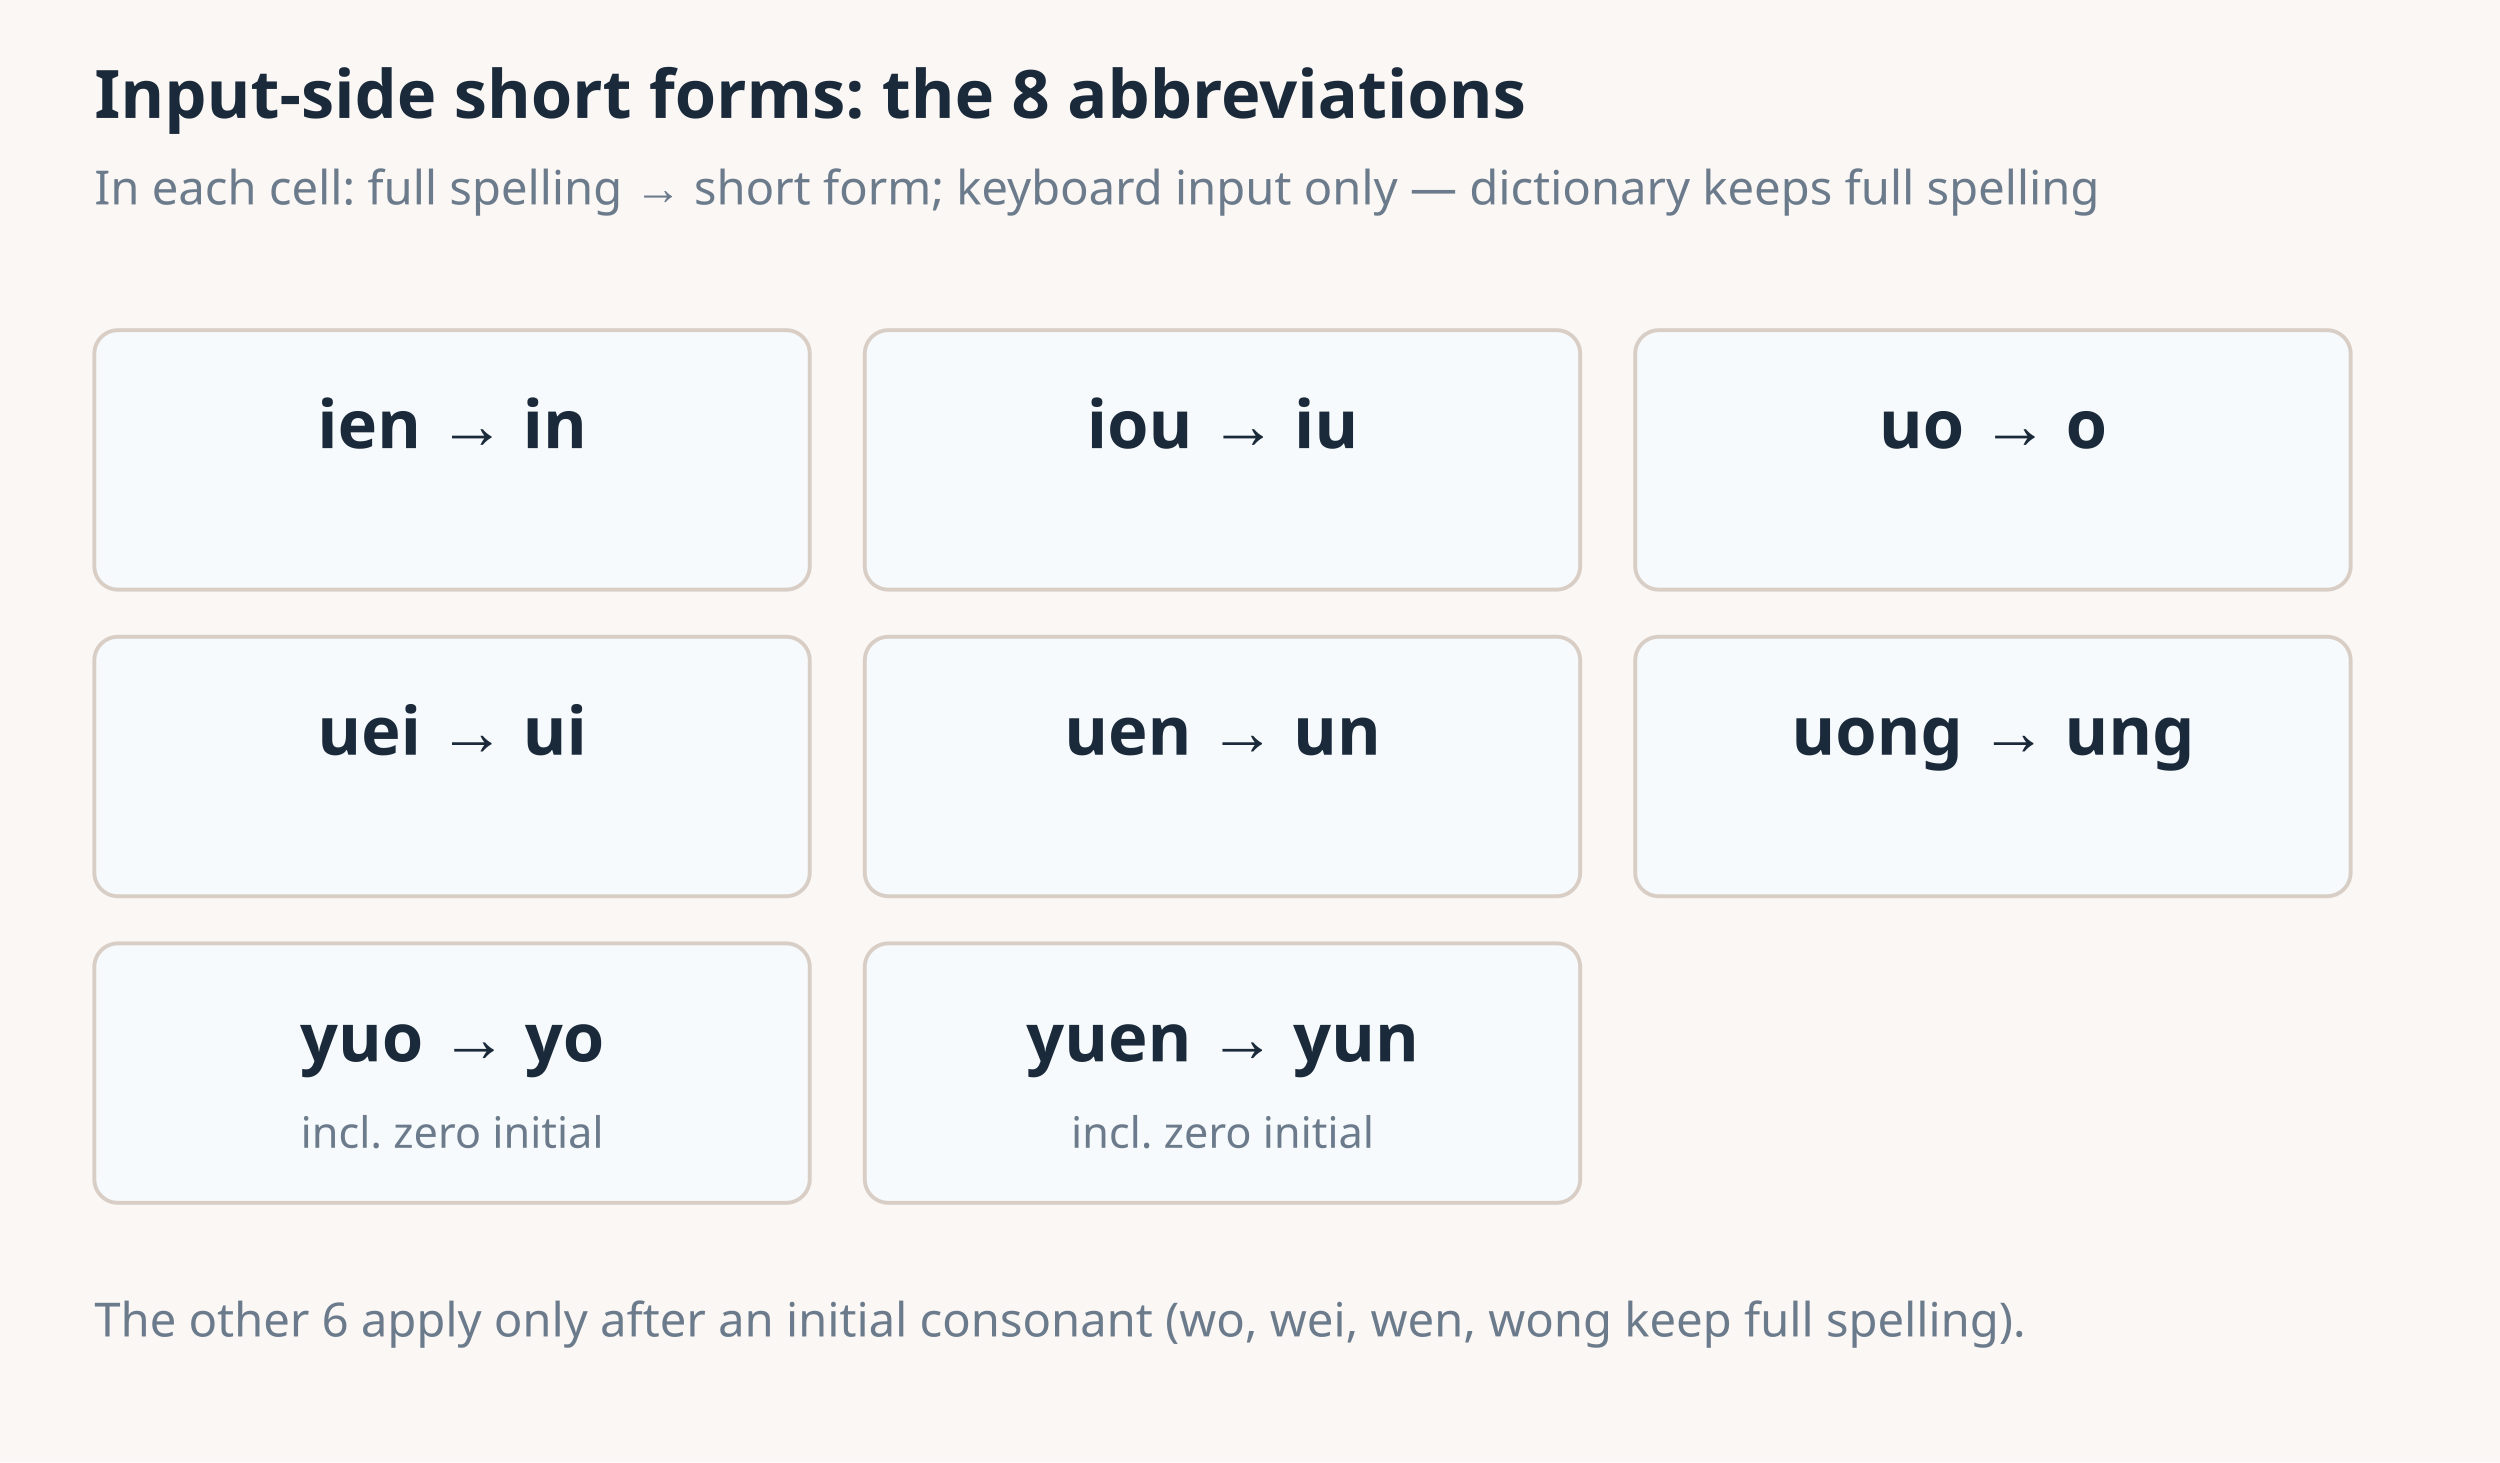
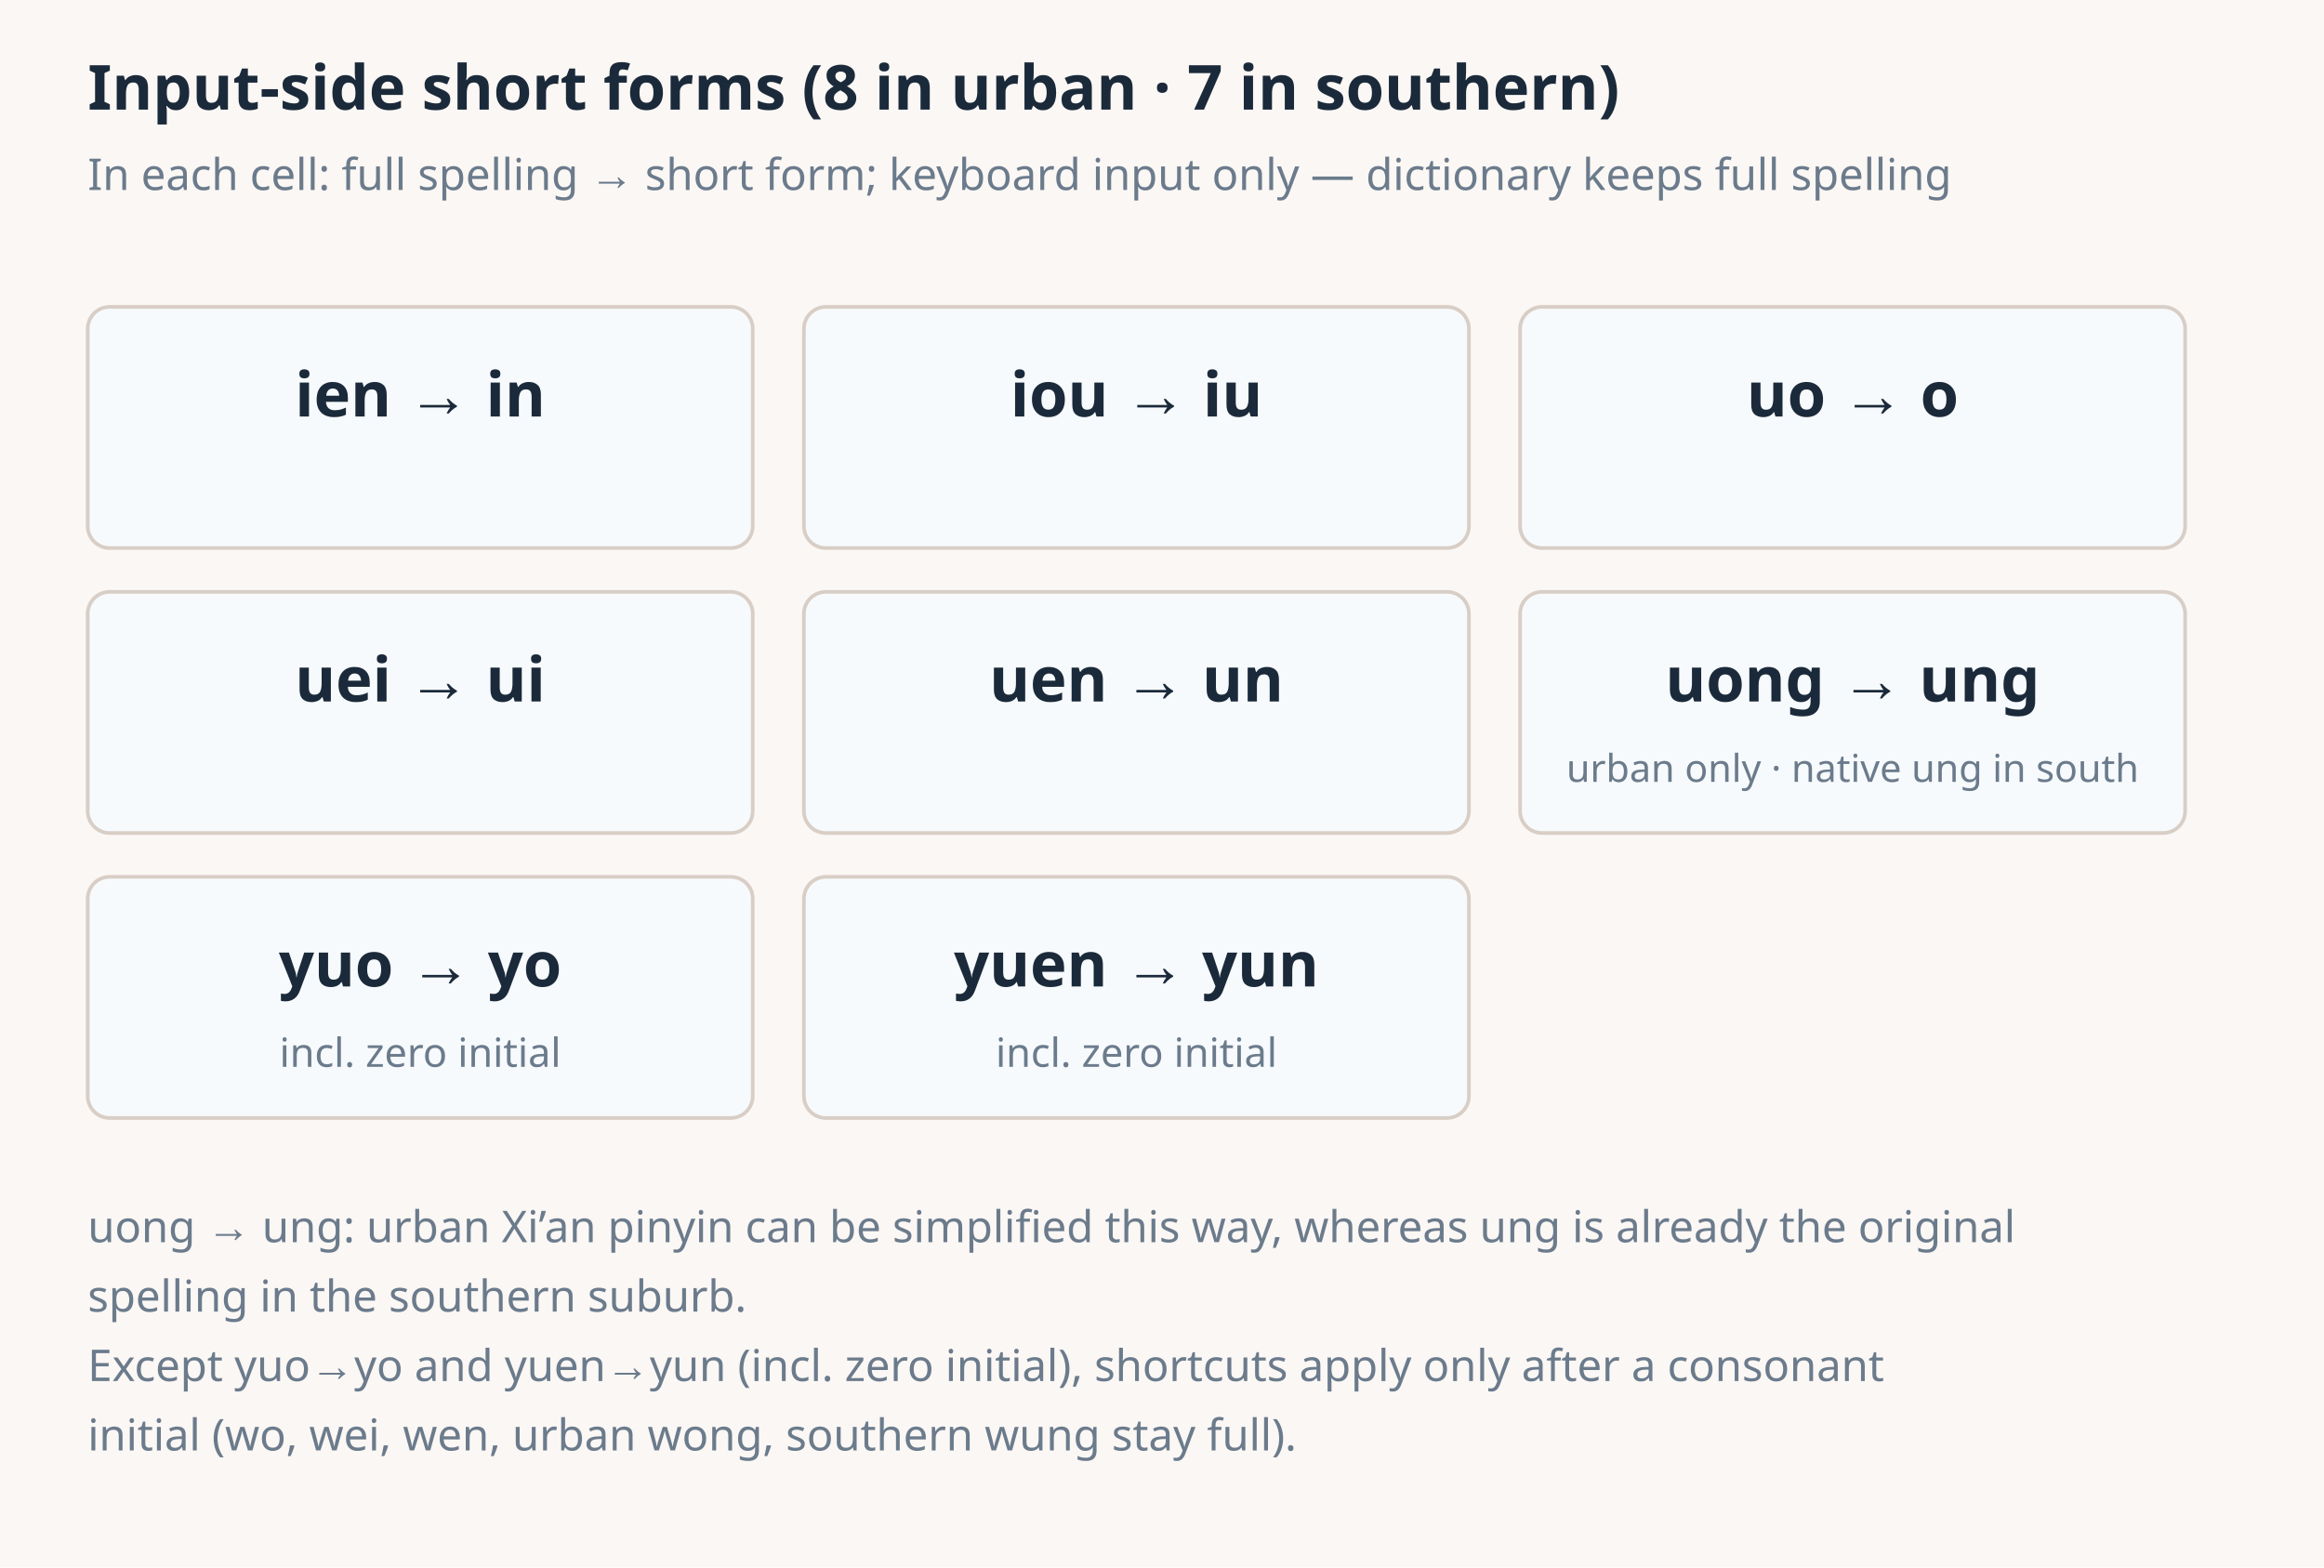
- <svg xmlns="http://www.w3.org/2000/svg" width="636" height="372" viewBox="0 0 636 372" font-family="'Noto Sans','Helvetica Neue',Arial,'Noto Sans SC',sans-serif">
-   <rect width="636" height="372" fill="#FBF7F4" />
-   <text x="24" y="30" font-size="17" fill="#1b2a3a" font-weight="bold" text-anchor="start">Input-side short forms: the 8 abbreviations</text>
+ <svg xmlns="http://www.w3.org/2000/svg" width="636" height="429" viewBox="0 0 636 429" font-family="'Noto Sans','Helvetica Neue',Arial,'Noto Sans SC',sans-serif">
+   <rect width="636" height="429" fill="#FBF7F4" />
+   <text x="24" y="30" font-size="17" fill="#1b2a3a" font-weight="bold" text-anchor="start">Input-side short forms (8 in urban · 7 in southern)</text>
  <text x="24" y="52" font-size="12" fill="#6b7b8c" font-weight="normal" text-anchor="start">In each cell: full spelling → short form; keyboard input only — dictionary keeps full spelling</text>
  <rect x="24" y="84" width="182" height="66" rx="6" fill="#f7fafc" stroke="#d8cec6" />
  <text x="115" y="114" font-size="17" fill="#1b2a3a" font-weight="bold" text-anchor="middle">ien → in</text>
  <rect x="220" y="84" width="182" height="66" rx="6" fill="#f7fafc" stroke="#d8cec6" />
  <text x="311" y="114" font-size="17" fill="#1b2a3a" font-weight="bold" text-anchor="middle">iou → iu</text>
  <rect x="416" y="84" width="182" height="66" rx="6" fill="#f7fafc" stroke="#d8cec6" />
  <text x="507" y="114" font-size="17" fill="#1b2a3a" font-weight="bold" text-anchor="middle">uo → o</text>
  <rect x="24" y="162" width="182" height="66" rx="6" fill="#f7fafc" stroke="#d8cec6" />
  <text x="115" y="192" font-size="17" fill="#1b2a3a" font-weight="bold" text-anchor="middle">uei → ui</text>
  <rect x="220" y="162" width="182" height="66" rx="6" fill="#f7fafc" stroke="#d8cec6" />
  <text x="311" y="192" font-size="17" fill="#1b2a3a" font-weight="bold" text-anchor="middle">uen → un</text>
  <rect x="416" y="162" width="182" height="66" rx="6" fill="#f7fafc" stroke="#d8cec6" />
  <text x="507" y="192" font-size="17" fill="#1b2a3a" font-weight="bold" text-anchor="middle">uong → ung</text>
+   <text x="507" y="214" font-size="10.5" fill="#6b7b8c" font-weight="normal" text-anchor="middle">urban only · native ung in south</text>
  <rect x="24" y="240" width="182" height="66" rx="6" fill="#f7fafc" stroke="#d8cec6" />
  <text x="115" y="270" font-size="17" fill="#1b2a3a" font-weight="bold" text-anchor="middle">yuo → yo</text>
  <text x="115" y="292" font-size="11" fill="#6b7b8c" font-weight="normal" text-anchor="middle">incl. zero initial</text>
  <rect x="220" y="240" width="182" height="66" rx="6" fill="#f7fafc" stroke="#d8cec6" />
  <text x="311" y="270" font-size="17" fill="#1b2a3a" font-weight="bold" text-anchor="middle">yuen → yun</text>
  <text x="311" y="292" font-size="11" fill="#6b7b8c" font-weight="normal" text-anchor="middle">incl. zero initial</text>
-   <text x="24" y="340" font-size="12" fill="#6b7b8c" font-weight="normal" text-anchor="start">The other 6 apply only after an initial consonant (wo, wei, wen, wong keep full spelling).</text>
+   <text x="24" y="340" font-size="12" fill="#6b7b8c" font-weight="normal" text-anchor="start">uong → ung: urban Xi’an pinyin can be simplified this way, whereas ung is already the original</text>
+   <text x="24" y="359" font-size="12" fill="#6b7b8c" font-weight="normal" text-anchor="start">spelling in the southern suburb.</text>
+   <text x="24" y="378" font-size="12" fill="#6b7b8c" font-weight="normal" text-anchor="start">Except yuo→yo and yuen→yun (incl. zero initial), shortcuts apply only after a consonant</text>
+   <text x="24" y="397" font-size="12" fill="#6b7b8c" font-weight="normal" text-anchor="start">initial (wo, wei, wen, urban wong, southern wung stay full).</text>
</svg>
